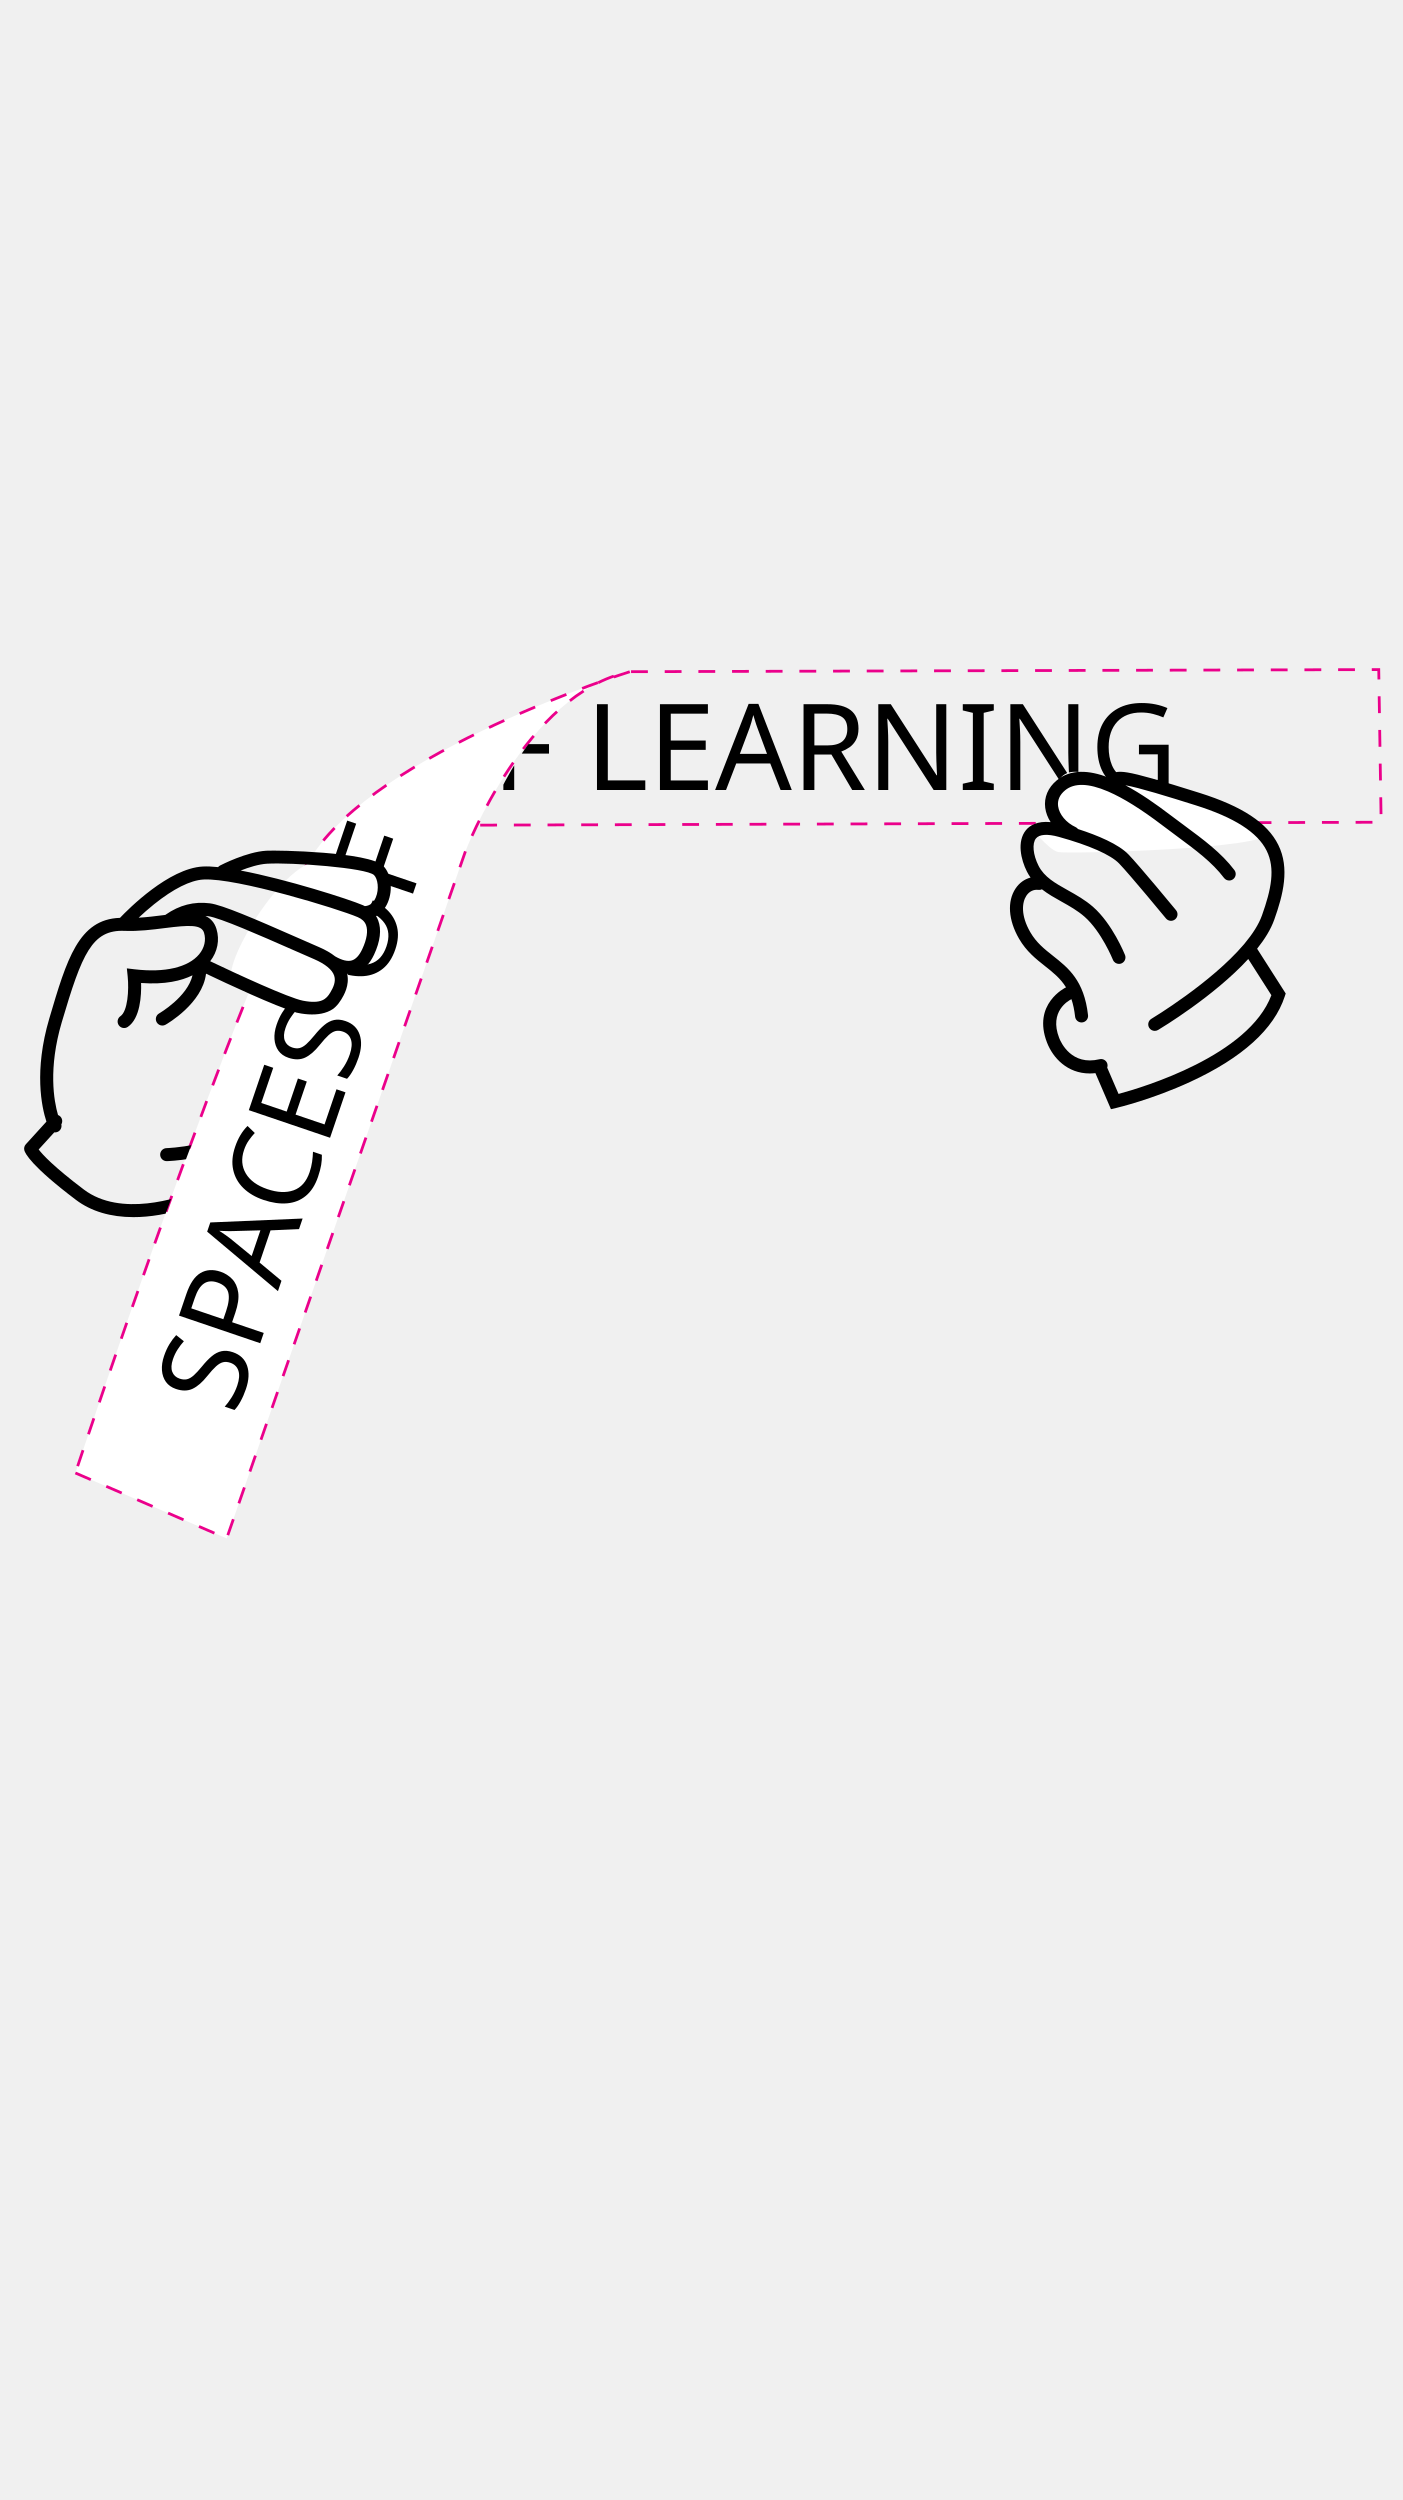
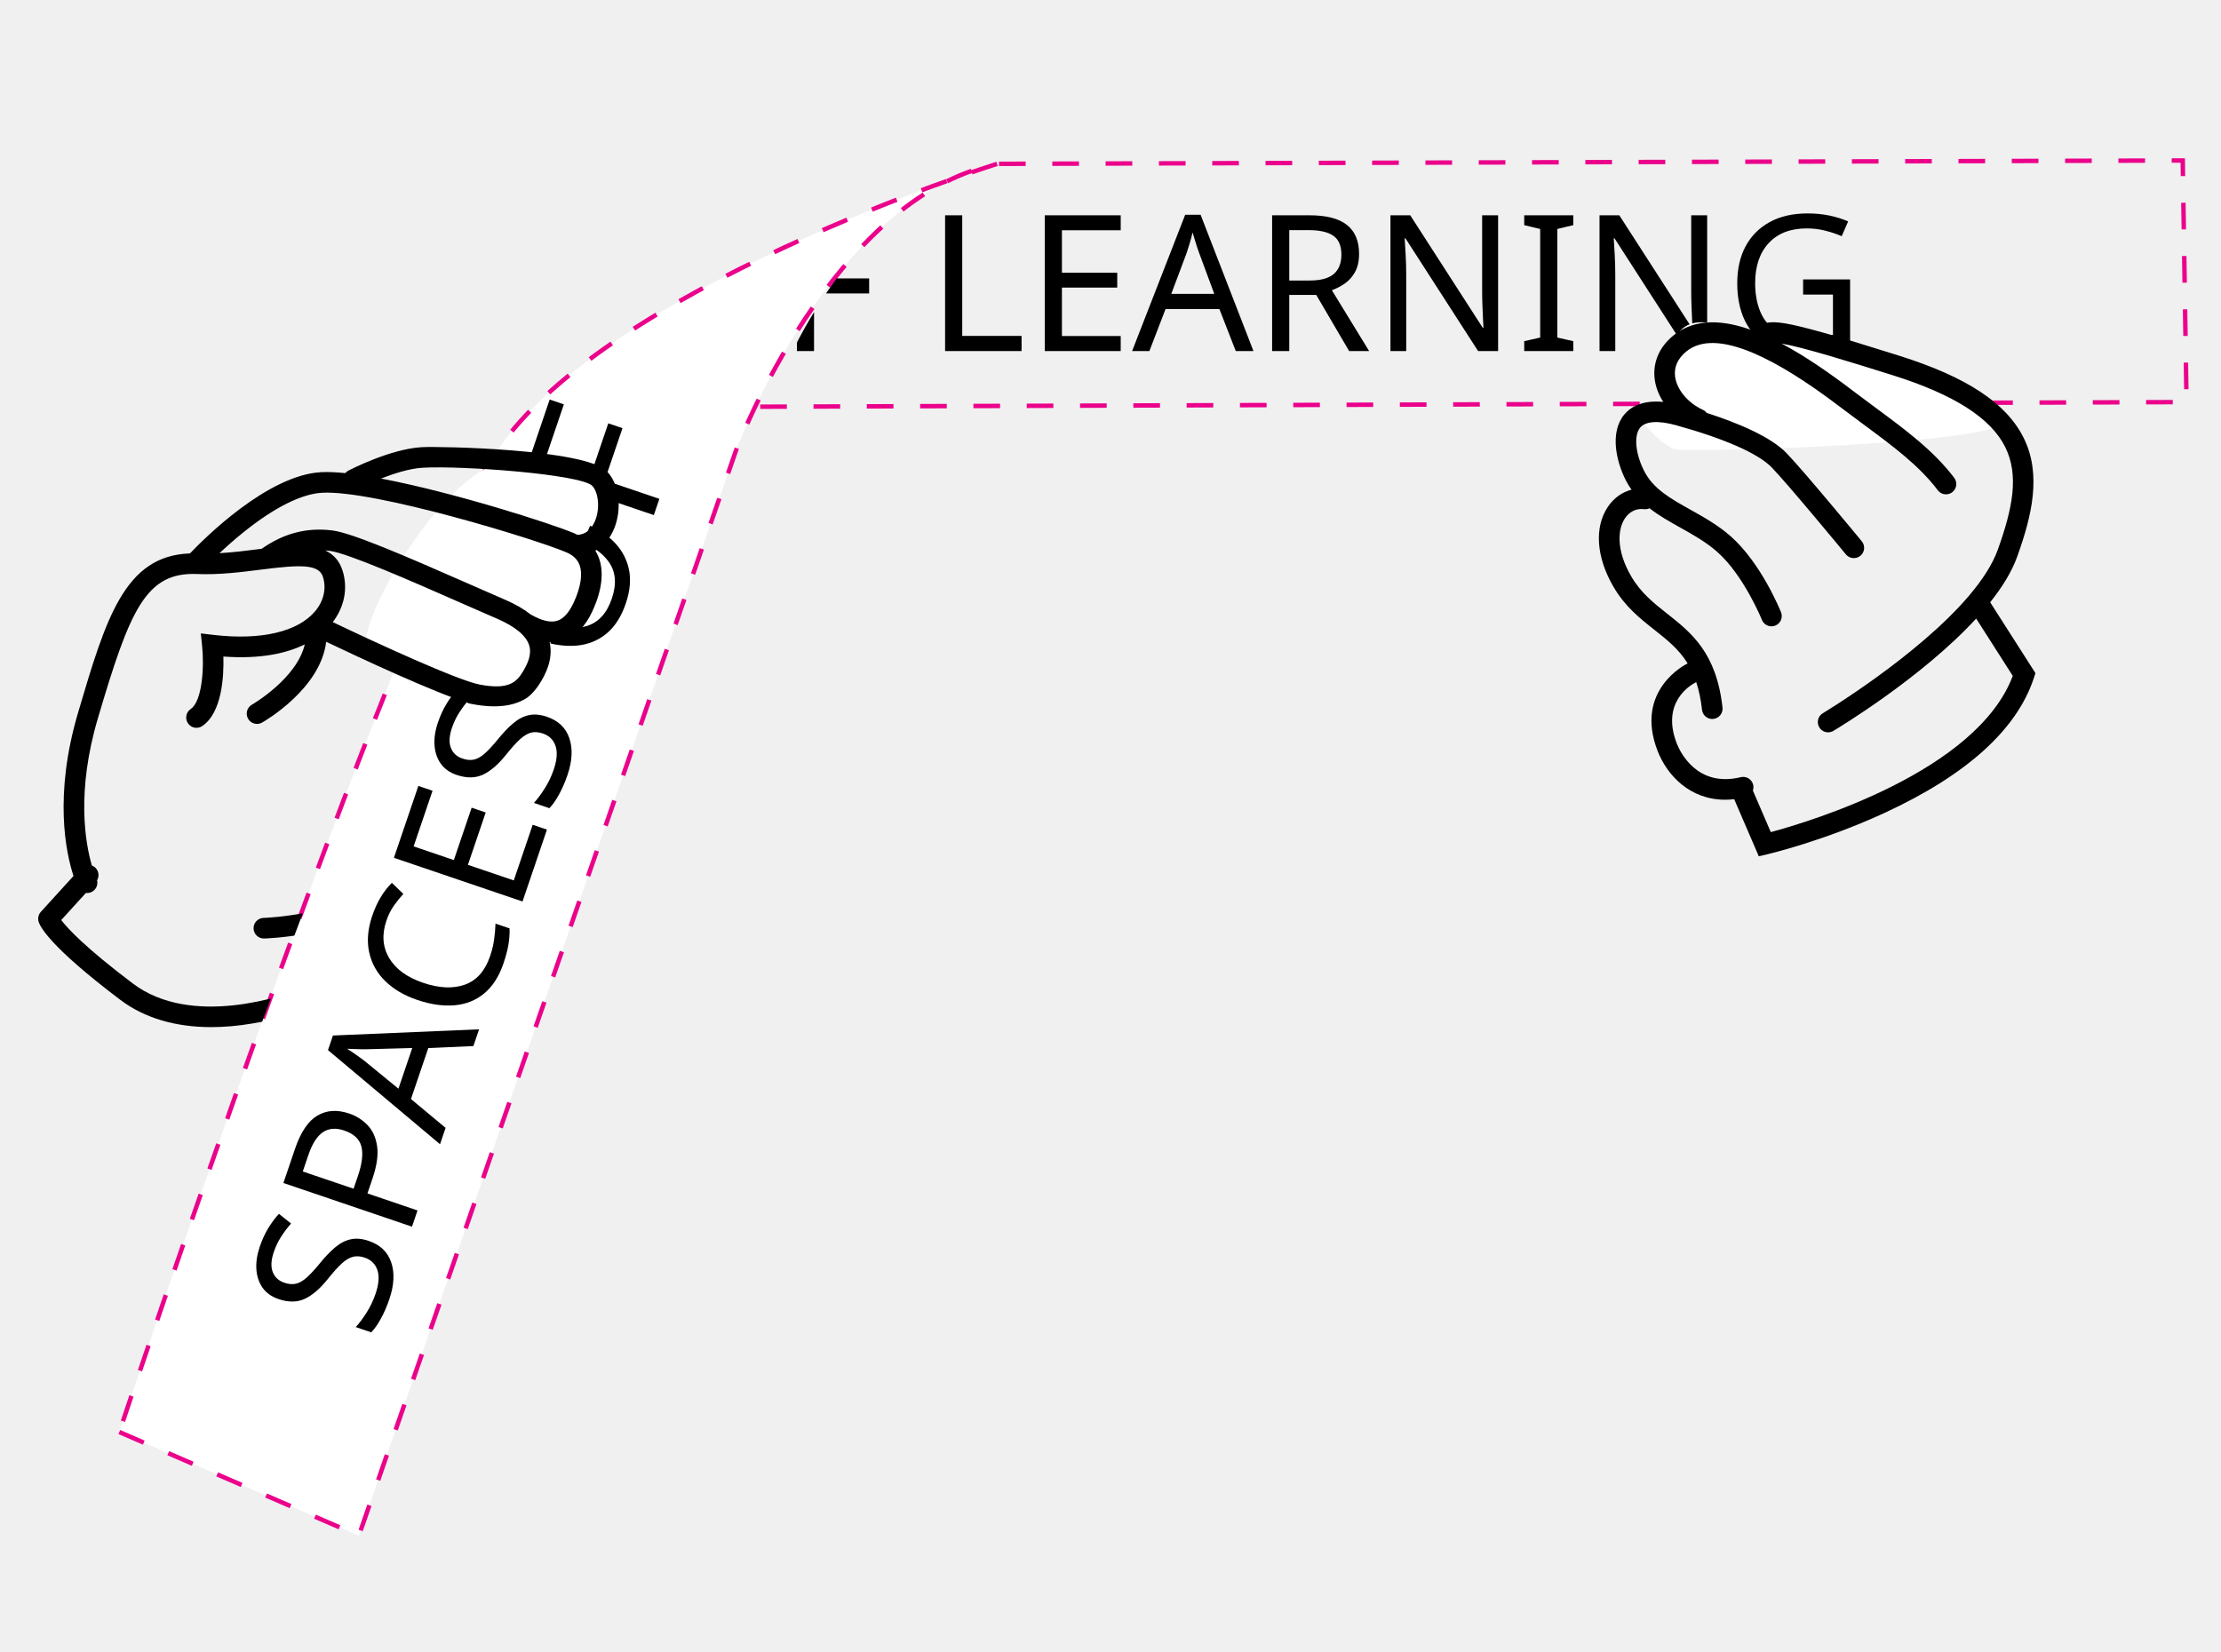
- <svg xmlns="http://www.w3.org/2000/svg" xmlns:xlink="http://www.w3.org/1999/xlink" version="1.1" id="Layer_1" x="0px" y="0px" width="500px" height="891px" viewBox="0 -186.5 500 891" enable-background="new 0 -186.5 500 891" xml:space="preserve">
+ <svg xmlns="http://www.w3.org/2000/svg" xmlns:xlink="http://www.w3.org/1999/xlink" version="1.1" id="Layer_1" x="0px" y="0px" width="500px" height="372px" viewBox="0 16 500 372" enable-background="new 0 16 500 372" xml:space="preserve">
  <path fill="#FFFFFF" stroke="#EB008B" stroke-miterlimit="10" stroke-dasharray="6" d="M26.862,338.466l53.923,23.336  l85.107-244.929c0,0,21.568-56.486,58.593-63.98c0,0-90.253,28.201-113.834,66.58C87.071,157.851,26.862,338.466,26.862,338.466z" />
  <g>
    <g>
-       <defs>
-         <path id="SVGID_1_" d="M115.737,112.009c0,0,33.64-31.838,60.451-40.114L87.971,326.198l-40.458-17.453L115.737,112.009z" />
-       </defs>
-       <clipPath id="SVGID_2_">
-         <use xlink:href="#SVGID_1_" overflow="visible" />
-       </clipPath>
-       <g clip-path="url(#SVGID_2_)">
-         <g>
+       <g>
+         <defs>
+           <path id="SVGID_1_" d="M115.737,112.009c0,0,33.64-31.838,60.451-40.114L87.971,326.198l-40.458-17.453L115.737,112.009z" />
+         </defs>
+         <clipPath id="SVGID_2_">
+           <use xlink:href="#SVGID_1_" overflow="visible" />
+         </clipPath>
+         <g clip-path="url(#SVGID_2_)">
          <g>
-             <text transform="matrix(0.3217 -0.9468 0.9468 0.3217 83.8506 318.4199)" font-family="'Helvetica-Bold'" font-size="42.825">SPACES OF</text>
+             <g>
+               <text transform="matrix(0.3217 -0.9468 0.9468 0.3217 83.8516 318.4199)" font-family="'Helvetica-Bold'" font-size="42.824">SPACES OF</text>
+             </g>
          </g>
        </g>
      </g>
    </g>
  </g>
  <polyline fill="none" stroke="#EB008B" stroke-miterlimit="10" stroke-dasharray="6" points="171.14,107.582 492.242,106.544   491.385,52.139 224.487,52.892 " />
  <g>
    <g>
      <g>
-         <defs>
-           <path id="SVGID_3_" d="M173.809,105.711c0,0,14.394-42.033,45.487-50.094l245.86,6.91l1.728,32.245L444.428,96.5H430.61      l-63.337,2.878L173.809,105.711z" />
-         </defs>
-         <clipPath id="SVGID_4_">
-           <use xlink:href="#SVGID_3_" overflow="visible" />
-         </clipPath>
-         <g clip-path="url(#SVGID_4_)">
-           <text transform="matrix(1 0 0 1 141.7944 95.0586)" font-family="'Helvetica-Bold'" font-size="42.828">OF LEARNING</text>
+         <g>
+           <defs>
+             <path id="SVGID_3_" d="M173.809,105.711c0,0,14.394-42.033,45.487-50.094l245.86,6.91l1.728,32.245L444.428,96.5H430.61       l-63.337,2.878L173.809,105.711z" />
+           </defs>
+           <clipPath id="SVGID_4_">
+             <use xlink:href="#SVGID_3_" overflow="visible" />
+           </clipPath>
+           <g clip-path="url(#SVGID_4_)">
+             <text transform="matrix(1 0 0 1 141.7944 95.0586)" font-family="'Helvetica-Bold'" font-size="42.828">OF LEARNING</text>
+           </g>
        </g>
      </g>
    </g>
  </g>
-   <path fill="#FFFFFF" d="M366.812,107.582c0,0,13.09,3.334,10.709-1.87c-2.379-5.205-3.568-19.88,8.728-16.708  c12.295,3.173,15.462,1.984,22.604,2.38c7.145,0.396,40.065,13.486,42.445,19.039c2.38,5.553-70.604,7.536-74.174,6.743  C373.557,116.373,366.812,107.582,366.812,107.582z" />
+   <path fill="#FFFFFF" d="M366.812,107.582c0,0,13.09,3.334,10.709-1.87c-2.379-5.205-3.568-19.88,8.728-16.708  c12.295,3.173,15.462,1.984,22.604,2.38c7.146,0.396,40.065,13.486,42.445,19.039c2.38,5.553-70.604,7.536-74.174,6.743  C373.557,116.373,366.812,107.582,366.812,107.582z" />
  <path fill="#FFFFFF" d="M117.323,119.942c0,0,20.229,0.396,19.436,5.95c-0.793,5.553-5.95,8.726-4.76,13.882  c1.19,5.156-1.167,14.28-4.947,16.263c-3.779,1.983-3.383,9.916-7.349,12.692c-3.966,2.777-33.718-0.711-37.045-6.346  C79.332,156.748,102.646,116.373,117.323,119.942z" />
-   <path d="M448.037,151.62c2.714-3.407,4.873-6.889,6.095-10.308c3.198-8.944,5.585-18.371,1.44-26.712  c-3.889-7.826-12.794-13.706-28.024-18.505c-14.519-4.575-21.714-6.614-25.663-7.273c-3.696-0.617-5.515-0.191-6.904,1.747  c-6.84-2.595-13.388-3.047-18.312,1.014c-3.165,2.612-4.642,6.104-4.153,9.836c0.229,1.758,0.903,3.49,1.922,5.082  c-4.828-0.457-7.428,1.197-8.801,2.877c-3.254,3.987-1.824,10.471,0.389,14.812c0.377,0.742,0.803,1.428,1.262,2.076  c-2.125,0.553-4.012,1.898-5.342,3.898c-3.055,4.589-2.59,11.278,1.24,17.894c2.608,4.507,5.98,7.172,9.241,9.75  c2.871,2.27,5.524,4.369,7.511,7.6c-0.041,0.016-0.082,0.024-0.121,0.042c-0.121,0.058-12.018,5.851-6.645,19.665  c2.111,5.427,7.229,10.969,15.207,10.969c0.655,0,1.333-0.043,2.027-0.121l5.537,12.854l1.891-0.442  c0.517-0.123,12.807-3.041,26.373-9.299c18.536-8.554,29.867-18.8,33.679-30.453l0.341-1.043L448.037,151.62z M398.648,203.377  l-4.034-9.361c0.141-0.406,0.175-0.854,0.065-1.303c-0.303-1.244-1.554-2.011-2.799-1.707c-9.951,2.41-13.73-5.883-14.39-7.569  c-3.716-9.557,3.468-13.386,4.31-13.796c0.022-0.011,0.04-0.027,0.062-0.038c0.59,1.77,1.037,3.815,1.306,6.237  c0.133,1.185,1.136,2.062,2.301,2.062c0.087,0,0.173-0.005,0.259-0.014c1.272-0.142,2.189-1.288,2.049-2.561  c-1.375-12.379-7.02-16.84-12.477-21.155c-3.054-2.414-5.938-4.695-8.104-8.436c-3.446-5.952-2.979-10.62-1.394-13.003  c1.024-1.54,2.582-2.298,4.276-2.08c0.449,0.058,0.885-0.023,1.27-0.201c2.154,1.686,4.567,3.037,6.942,4.364  c2.831,1.583,5.76,3.221,8.257,5.418c6.003,5.279,10.047,15.214,10.103,15.349c0.362,0.905,1.231,1.455,2.151,1.455  c0.286,0,0.578-0.054,0.861-0.167c1.188-0.476,1.766-1.825,1.289-3.013c-0.181-0.45-4.489-11.078-11.342-17.105  c-2.868-2.523-6.016-4.282-9.059-5.983c-4.482-2.507-8.354-4.672-10.4-8.686c-1.983-3.893-2.373-8.003-0.926-9.775  c1.201-1.47,4.075-1.668,8.096-0.556c10.895,3.014,18.546,6.393,21.547,9.513c3.879,4.035,16.56,19.416,16.688,19.571  c0.814,0.987,2.274,1.128,3.263,0.314s1.13-2.275,0.314-3.263c-0.524-0.638-12.923-15.674-16.924-19.835  c-3.581-3.726-10.991-6.818-18.007-9.083c-0.223-0.285-0.504-0.528-0.854-0.688c-3.353-1.541-5.859-4.54-6.24-7.463  c-0.28-2.153,0.563-4.057,2.508-5.661c3.242-2.676,8.304-2.549,15.127,0.353c0.095,0.052,0.197,0.09,0.296,0.127  c5.337,2.316,11.731,6.303,19.163,11.958c1.755,1.335,3.479,2.611,5.146,3.844c6.806,5.032,12.683,9.377,16.892,14.953  c0.455,0.604,1.148,0.922,1.852,0.922c0.486,0,0.978-0.152,1.395-0.468c1.022-0.771,1.226-2.225,0.454-3.247  c-4.612-6.112-11.033-10.861-17.834-15.889c-1.655-1.224-3.366-2.49-5.098-3.805c-4.765-3.627-10.316-7.562-15.933-10.541  c4.769,0.818,15.235,4.048,25.075,7.148c13.757,4.334,22.021,9.616,25.267,16.146c3.186,6.411,1.643,13.867-1.653,23.089  c-1.174,3.282-3.39,6.685-6.193,10.038c-0.118,0.113-0.222,0.238-0.312,0.371c-11.575,13.614-32.631,26.284-32.896,26.443  c-1.101,0.656-1.459,2.079-0.804,3.178c0.436,0.727,1.203,1.13,1.993,1.13c0.403,0,0.813-0.105,1.187-0.328  c1.058-0.632,19.904-11.973,32.142-25.291l8.239,12.906C445.045,189.708,407.508,200.99,398.648,203.377z" />
+   <path d="M448.037,151.62c2.714-3.407,4.873-6.889,6.095-10.308c3.198-8.944,5.585-18.371,1.44-26.712  c-3.89-7.826-12.794-13.706-28.024-18.505c-14.519-4.575-21.714-6.614-25.663-7.273c-3.695-0.617-5.515-0.191-6.904,1.747  c-6.84-2.595-13.388-3.047-18.312,1.014c-3.165,2.612-4.642,6.104-4.153,9.836c0.229,1.758,0.903,3.49,1.922,5.082  c-4.828-0.457-7.428,1.197-8.801,2.877c-3.254,3.987-1.824,10.471,0.389,14.812c0.377,0.742,0.804,1.428,1.263,2.076  c-2.125,0.553-4.013,1.898-5.343,3.898c-3.055,4.589-2.59,11.278,1.24,17.894c2.608,4.507,5.98,7.172,9.241,9.75  c2.871,2.27,5.524,4.369,7.511,7.6c-0.041,0.016-0.082,0.024-0.121,0.042c-0.121,0.058-12.018,5.851-6.645,19.665  c2.111,5.427,7.229,10.969,15.207,10.969c0.655,0,1.333-0.043,2.027-0.121l5.537,12.854l1.891-0.442  c0.517-0.123,12.807-3.041,26.373-9.299c18.536-8.554,29.867-18.8,33.679-30.453l0.341-1.043L448.037,151.62z M398.648,203.377  l-4.034-9.361c0.141-0.406,0.175-0.854,0.065-1.303c-0.304-1.244-1.555-2.011-2.8-1.707c-9.95,2.41-13.729-5.883-14.39-7.569  c-3.717-9.557,3.468-13.386,4.31-13.796c0.022-0.011,0.04-0.027,0.062-0.038c0.591,1.77,1.037,3.815,1.307,6.237  c0.133,1.185,1.137,2.062,2.301,2.062c0.088,0,0.174-0.005,0.26-0.014c1.271-0.142,2.188-1.288,2.049-2.561  c-1.375-12.379-7.021-16.84-12.478-21.155c-3.054-2.414-5.938-4.695-8.104-8.436c-3.445-5.952-2.979-10.62-1.394-13.003  c1.024-1.54,2.582-2.298,4.276-2.08c0.449,0.058,0.885-0.023,1.27-0.201c2.154,1.686,4.567,3.037,6.942,4.364  c2.831,1.583,5.76,3.221,8.257,5.418c6.003,5.279,10.047,15.214,10.104,15.349c0.361,0.905,1.23,1.455,2.15,1.455  c0.286,0,0.578-0.054,0.861-0.167c1.188-0.476,1.766-1.825,1.289-3.013c-0.182-0.45-4.489-11.078-11.342-17.105  c-2.869-2.523-6.017-4.282-9.06-5.983c-4.481-2.507-8.354-4.672-10.399-8.686c-1.983-3.893-2.373-8.003-0.926-9.775  c1.2-1.47,4.074-1.668,8.096-0.556c10.895,3.014,18.546,6.393,21.547,9.513c3.879,4.035,16.56,19.416,16.688,19.571  c0.814,0.987,2.274,1.128,3.264,0.314c0.988-0.814,1.13-2.275,0.313-3.263c-0.523-0.638-12.923-15.674-16.924-19.835  c-3.581-3.726-10.991-6.818-18.007-9.083c-0.223-0.285-0.504-0.528-0.854-0.688c-3.354-1.541-5.859-4.54-6.24-7.463  c-0.28-2.153,0.562-4.057,2.508-5.661c3.242-2.676,8.304-2.549,15.127,0.353c0.095,0.052,0.197,0.09,0.296,0.127  c5.337,2.316,11.73,6.303,19.163,11.958c1.755,1.335,3.479,2.611,5.146,3.844c6.807,5.032,12.684,9.377,16.893,14.953  c0.455,0.604,1.147,0.922,1.852,0.922c0.486,0,0.979-0.152,1.396-0.468c1.021-0.771,1.226-2.225,0.453-3.247  c-4.611-6.112-11.032-10.861-17.834-15.889c-1.654-1.224-3.365-2.49-5.098-3.805c-4.765-3.627-10.315-7.562-15.933-10.541  c4.769,0.818,15.234,4.048,25.075,7.148c13.757,4.334,22.021,9.616,25.267,16.146c3.186,6.411,1.643,13.867-1.653,23.089  c-1.174,3.282-3.39,6.685-6.192,10.038c-0.118,0.113-0.223,0.238-0.312,0.371c-11.575,13.614-32.631,26.284-32.896,26.443  c-1.102,0.656-1.459,2.079-0.805,3.178c0.437,0.727,1.203,1.13,1.993,1.13c0.403,0,0.813-0.105,1.188-0.328  c1.058-0.632,19.903-11.973,32.142-25.291l8.239,12.906C445.045,189.708,407.508,200.99,398.648,203.377z" />
  <g>
    <g>
-       <defs>
-         <path id="SVGID_5_" d="M86.327,173.097l2.238-5.581c0,0,20.291,12.179,30.113,5.581c9.822-6.598,37.822-44.264,27.822-55.764     s-108-15.5-123.333,17.833s-38.667,115.333,17.333,122l16.542-5.807L86.327,173.097z" />
-       </defs>
-       <clipPath id="SVGID_6_">
-         <use xlink:href="#SVGID_5_" overflow="visible" />
-       </clipPath>
-       <path clip-path="url(#SVGID_6_)" d="M136.552,122.069c-5.062-4.973-37.654-5.603-41.615-5.375    c-7.072,0.403-16.122,5.076-16.503,5.274c-0.281,0.146-0.519,0.342-0.71,0.571c-2.084-0.213-3.936-0.295-5.467-0.211    c-12.083,0.666-26.408,15.048-29.494,18.295c-14.736,0.477-18.945,14.706-25.187,35.846c-5.523,18.708-2.726,31.598-1.029,36.782    L9.2,221.327c-0.524,0.575-0.724,1.377-0.532,2.133c0.279,1.099,2.434,5.614,18.427,17.694c5.376,4.063,12.347,6.134,20.471,6.134    c2.914,0,5.977-0.265,9.166-0.802c8.941-1.504,15.708-4.555,15.991-4.686c0.882-0.4,1.421-1.307,1.352-2.275l-1.012-14.168    c1.242-0.305,2.521-0.656,3.815-1.064c12.21-3.85,19.902-10.751,22.243-19.959c1.197-4.707,1.937-7.956,2.477-10.329    c1.483-6.517,1.483-6.517,6.201-14.675c0.699-1.209,1.505-2.603,2.422-4.201c5.405,0.422,8.924-1.29,11.444-5.466    c0.845-1.399,3.005-4.987,2.063-9.08c0.159,0.008,0.318,0.021,0.474,0.021c0.907,0,1.78-0.132,2.622-0.396    c2.693-0.843,4.878-3.026,6.497-6.489c2.203-4.71,2.708-8.929,1.46-12.199c-0.205-0.536-0.46-1.037-0.751-1.513    c1.806-1.002,3.256-2.664,4.192-4.889C140.126,130.59,139.393,124.858,136.552,122.069z M97.077,192.977    c-0.535,2.347-1.267,5.563-2.449,10.214c-2.825,11.115-14.812,15.908-24.039,17.969c-0.051,0-0.099-0.01-0.15-0.008    c-0.282,0.022-0.544,0.099-0.788,0.207c-5.713,1.19-10.158,1.332-10.304,1.336c-1.28,0.029-2.294,1.09-2.265,2.369    c0.029,1.263,1.061,2.266,2.316,2.266c0.018,0,0.036,0,0.054,0c0.229-0.006,3.938-0.104,9.031-1.005l0.848,11.866    c-5.648,2.217-26.264,9.223-39.441-0.734c-10.814-8.169-14.737-12.471-16.104-14.28l5.552-6.104    c0.09,0.012,0.18,0.021,0.271,0.021c0.339,0,0.684-0.076,1.009-0.232c1-0.484,1.492-1.594,1.24-2.633    c0.544-0.924,0.387-2.135-0.439-2.886c-0.223-0.204-0.476-0.35-0.742-0.45c-1.472-5.059-3.525-16.613,1.347-33.109    c7.228-24.479,10.791-33.018,22.369-32.524c4.939,0.203,9.922-0.429,14.317-0.987c8.83-1.12,13.091-1.321,14.007,1.673    c0.793,2.59,0.154,5.385-1.752,7.669c-3.89,4.659-12.229,6.61-22.883,5.354l-2.87-0.337l0.293,2.876    c0.49,4.818,0.018,12.393-2.571,14.148c-1.06,0.718-1.336,2.159-0.618,3.219c0.719,1.061,2.16,1.337,3.219,0.618    c4.463-3.026,4.88-11.223,4.753-15.654c8.546,0.632,14.386-0.792,18.323-2.736c-1.787,7.706-11.78,13.509-11.897,13.576    c-1.111,0.633-1.5,2.047-0.868,3.159c0.426,0.752,1.21,1.174,2.018,1.174c0.388,0,0.781-0.098,1.143-0.304    c0.599-0.34,13.161-7.604,14.422-18.191c7.362,3.511,24.575,11.568,31.944,13.746c-0.578,1.004-1.109,1.922-1.587,2.75    C98.811,185.611,98.716,185.775,97.077,192.977z M117.695,167.267c-1.358,2.251-3.125,4.165-9.737,2.876    c-5.088-0.991-23.508-9.498-33.043-14.056c2.617-3.419,3.436-7.575,2.236-11.499c-0.718-2.346-2.105-3.793-3.953-4.645    c0.338,0.024,0.678,0.056,1.022,0.099c4.086,0.51,18.875,7.021,29.672,11.773c2.893,1.273,5.632,2.479,8.031,3.514    c4.014,1.732,6.5,3.782,7.189,5.931C119.788,163.364,118.775,165.478,117.695,167.267z M129.12,151.755    c-1.045,2.235-2.283,3.59-3.683,4.029c-1.507,0.472-3.523-0.011-5.988-1.429c-1.521-1.205-3.416-2.302-5.689-3.282    c-2.389-1.031-5.117-2.231-7.999-3.5c-14.849-6.537-26.557-11.58-30.965-12.13c-5.677-0.708-10.834,0.617-15.77,4.051    c-0.034,0.022-0.059,0.052-0.09,0.077c-0.27,0.034-0.54,0.068-0.811,0.103c-2.737,0.348-5.714,0.721-8.71,0.892    c1.504-1.417,3.372-3.088,5.469-4.771c6.889-5.525,12.984-8.58,17.627-8.835c11.81-0.648,48.109,10.466,54.998,13.415    c1.505,0.644,2.466,1.56,2.938,2.798C131.227,145.211,130.755,148.259,129.12,151.755z M133.948,133.319    c-0.824,1.958-2.124,2.999-3.913,3.126c-0.229-0.115-0.457-0.23-0.7-0.334c-5.087-2.178-27.23-9.261-43.559-12.351    c2.862-1.124,6.428-2.268,9.424-2.438c8.759-0.499,35.334,1.448,38.104,4.055C134.636,126.685,135.194,130.358,133.948,133.319z" />
+       <g>
+         <defs>
+           <path id="SVGID_5_" d="M86.327,173.097l2.238-5.581c0,0,20.291,12.179,30.113,5.581c9.822-6.598,37.822-44.264,27.822-55.764      s-108-15.5-123.333,17.833s-38.667,115.333,17.333,122l16.542-5.807L86.327,173.097z" />
+         </defs>
+         <clipPath id="SVGID_6_">
+           <use xlink:href="#SVGID_5_" overflow="visible" />
+         </clipPath>
+         <path clip-path="url(#SVGID_6_)" d="M136.552,122.069c-5.062-4.973-37.654-5.603-41.615-5.375     c-7.072,0.403-16.122,5.076-16.503,5.274c-0.281,0.146-0.519,0.342-0.71,0.571c-2.084-0.213-3.936-0.295-5.467-0.211     c-12.083,0.666-26.408,15.048-29.494,18.295c-14.736,0.477-18.945,14.706-25.187,35.846c-5.523,18.708-2.726,31.598-1.029,36.782     L9.2,221.327c-0.524,0.575-0.724,1.377-0.532,2.133c0.279,1.099,2.434,5.614,18.427,17.694     c5.376,4.063,12.347,6.134,20.471,6.134c2.914,0,5.977-0.265,9.166-0.802c8.941-1.504,15.708-4.555,15.991-4.686     c0.882-0.4,1.421-1.307,1.352-2.275l-1.012-14.168c1.242-0.305,2.521-0.656,3.815-1.064c12.21-3.85,19.902-10.751,22.243-19.959     c1.197-4.707,1.937-7.956,2.477-10.329c1.483-6.517,1.483-6.517,6.201-14.675c0.699-1.209,1.505-2.603,2.422-4.201     c5.405,0.422,8.924-1.29,11.444-5.466c0.845-1.399,3.005-4.987,2.063-9.08c0.159,0.008,0.318,0.021,0.474,0.021     c0.907,0,1.78-0.132,2.622-0.396c2.693-0.843,4.878-3.026,6.497-6.489c2.203-4.71,2.708-8.929,1.46-12.199     c-0.205-0.536-0.46-1.037-0.751-1.513c1.806-1.002,3.256-2.664,4.192-4.889C140.126,130.59,139.393,124.858,136.552,122.069z      M97.077,192.977c-0.535,2.347-1.267,5.563-2.449,10.214c-2.825,11.115-14.812,15.908-24.039,17.969     c-0.051,0-0.099-0.01-0.15-0.008c-0.282,0.022-0.544,0.099-0.788,0.207c-5.713,1.19-10.158,1.332-10.304,1.336     c-1.28,0.029-2.294,1.09-2.265,2.369c0.029,1.263,1.061,2.266,2.316,2.266c0.018,0,0.036,0,0.054,0     c0.229-0.006,3.938-0.104,9.031-1.005l0.848,11.866c-5.648,2.217-26.264,9.223-39.441-0.734     c-10.814-8.169-14.737-12.471-16.104-14.28l5.552-6.104c0.09,0.012,0.18,0.021,0.271,0.021c0.339,0,0.684-0.076,1.009-0.232     c1-0.484,1.492-1.594,1.24-2.633c0.544-0.924,0.387-2.135-0.439-2.886c-0.223-0.204-0.476-0.35-0.742-0.45     c-1.472-5.059-3.525-16.613,1.347-33.109c7.228-24.479,10.791-33.018,22.369-32.524c4.939,0.203,9.922-0.429,14.317-0.987     c8.83-1.12,13.091-1.321,14.007,1.673c0.793,2.59,0.154,5.385-1.752,7.669c-3.89,4.659-12.229,6.61-22.883,5.354l-2.87-0.337     l0.293,2.876c0.49,4.818,0.018,12.393-2.571,14.148c-1.06,0.718-1.336,2.159-0.618,3.219c0.719,1.061,2.16,1.337,3.219,0.618     c4.463-3.026,4.88-11.223,4.753-15.654c8.546,0.632,14.386-0.792,18.323-2.736c-1.787,7.706-11.78,13.509-11.897,13.576     c-1.111,0.633-1.5,2.047-0.868,3.159c0.426,0.752,1.21,1.174,2.018,1.174c0.388,0,0.781-0.098,1.143-0.304     c0.599-0.34,13.161-7.604,14.422-18.191c7.362,3.511,24.575,11.568,31.944,13.746c-0.578,1.004-1.109,1.922-1.587,2.75     C98.811,185.611,98.716,185.775,97.077,192.977z M117.695,167.267c-1.358,2.251-3.125,4.165-9.737,2.876     c-5.088-0.991-23.508-9.498-33.043-14.056c2.617-3.419,3.436-7.575,2.236-11.499c-0.718-2.346-2.105-3.793-3.953-4.645     c0.338,0.024,0.678,0.056,1.022,0.099c4.086,0.51,18.875,7.021,29.672,11.773c2.893,1.273,5.632,2.479,8.031,3.514     c4.014,1.732,6.5,3.782,7.189,5.931C119.788,163.364,118.775,165.478,117.695,167.267z M129.12,151.755     c-1.045,2.235-2.283,3.59-3.683,4.029c-1.507,0.472-3.523-0.011-5.988-1.429c-1.521-1.205-3.416-2.302-5.689-3.282     c-2.389-1.031-5.117-2.231-7.999-3.5c-14.849-6.537-26.557-11.58-30.965-12.13c-5.677-0.708-10.834,0.617-15.77,4.051     c-0.034,0.022-0.059,0.052-0.09,0.077c-0.27,0.034-0.54,0.068-0.811,0.103c-2.737,0.348-5.714,0.721-8.71,0.892     c1.504-1.417,3.372-3.088,5.469-4.771c6.889-5.525,12.984-8.58,17.627-8.835c11.81-0.648,48.109,10.466,54.998,13.415     c1.505,0.644,2.466,1.56,2.938,2.798C131.227,145.211,130.755,148.259,129.12,151.755z M133.948,133.319     c-0.824,1.958-2.124,2.999-3.913,3.126c-0.229-0.115-0.457-0.23-0.7-0.334c-5.087-2.178-27.23-9.261-43.559-12.351     c2.862-1.124,6.428-2.268,9.424-2.438c8.759-0.499,35.334,1.448,38.104,4.055C134.636,126.685,135.194,130.358,133.948,133.319z" />
+       </g>
    </g>
  </g>
</svg>
